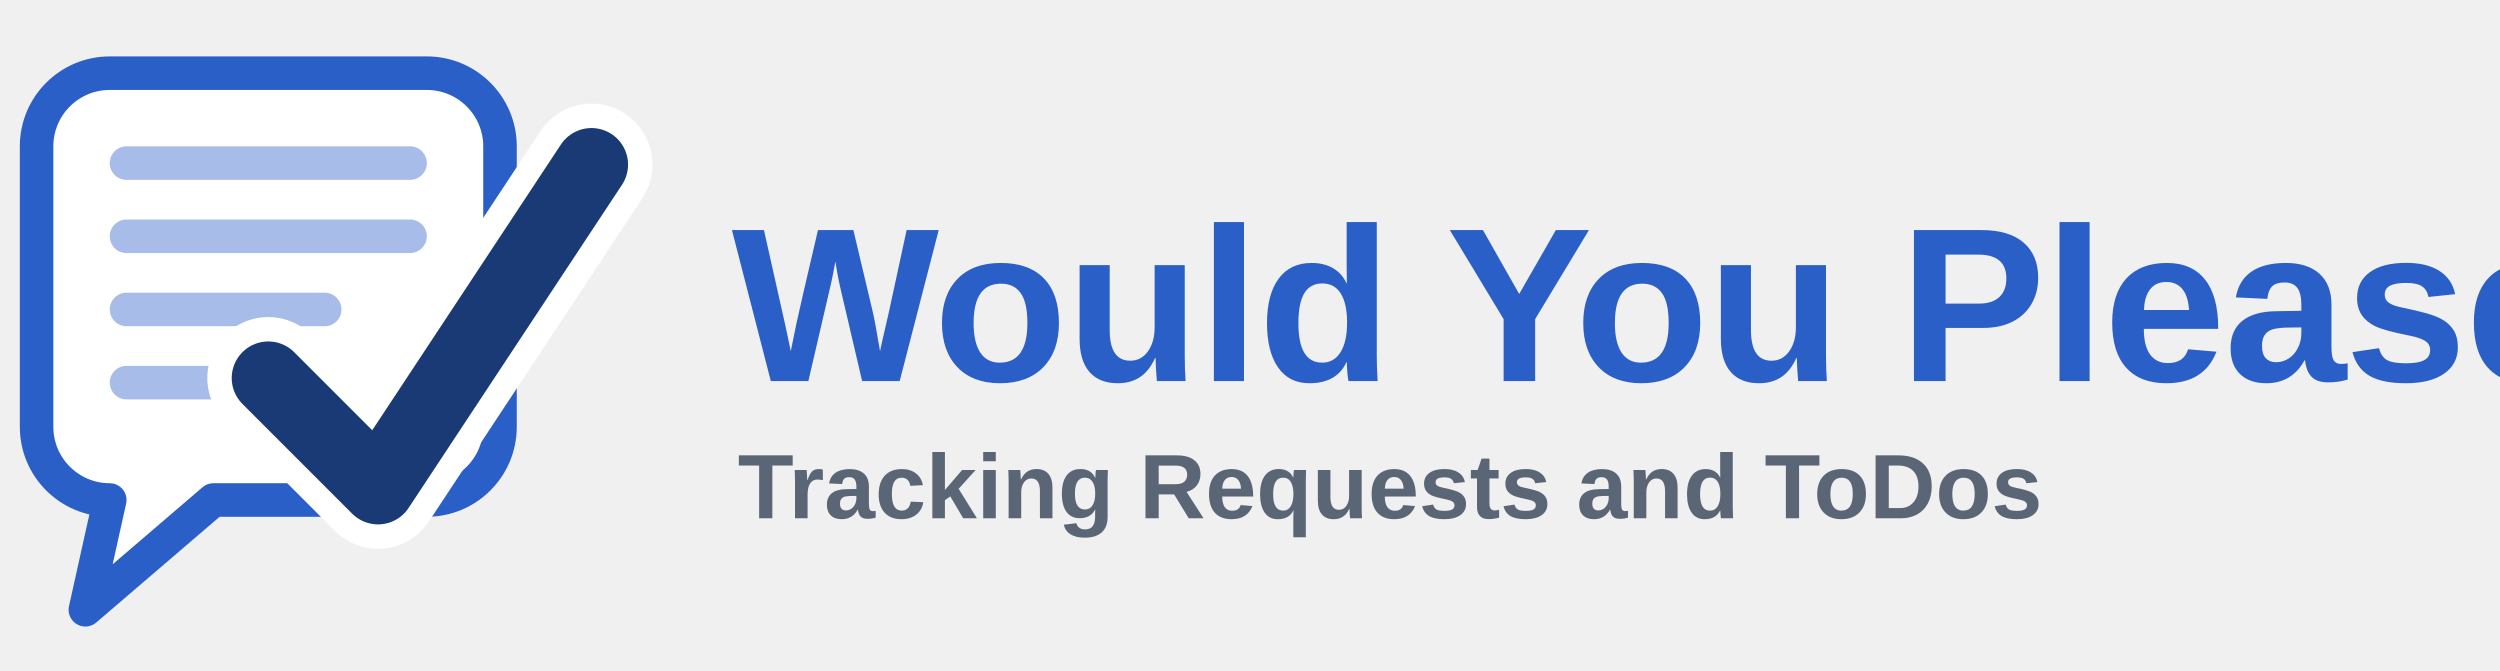
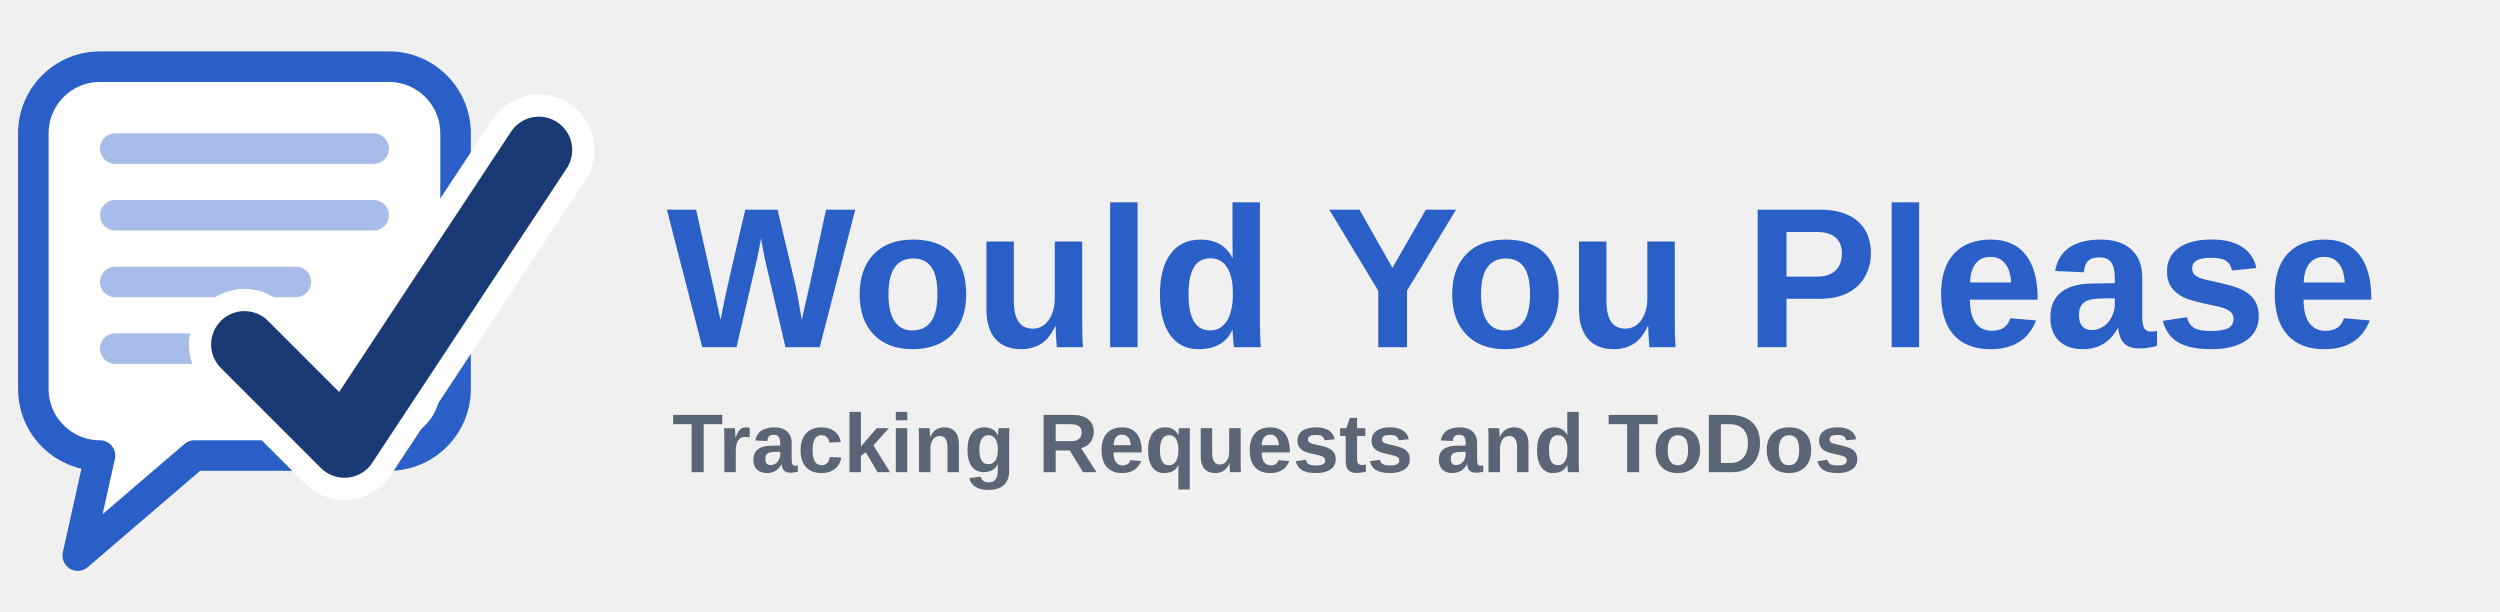
- <svg xmlns="http://www.w3.org/2000/svg" viewBox="0 0 820 220" width="820" height="220">
+ <svg xmlns="http://www.w3.org/2000/svg" viewBox="0 0 900 220" width="900" height="220">
  <g transform="translate(-16,2)">
    <path d="M 52,22 H 156 A 24 24 0 0 1 180,46 V 138 A 24 24 0 0 1 156,162 H 86 L 44,198 L 52,162 A 24 24 0 0 1 28,138 V 46 A 24 24 0 0 1 52,22 Z" fill="#FFFFFF" stroke="#2A5FC8" stroke-width="11" stroke-linejoin="round" />
    <rect x="52" y="46" width="104" height="11" rx="5.5" fill="#A7BCE8" />
    <rect x="52" y="70" width="104" height="11" rx="5.5" fill="#A7BCE8" />
    <rect x="52" y="94" width="76" height="11" rx="5.5" fill="#A7BCE8" />
    <rect x="52" y="118" width="58" height="11" rx="5.5" fill="#A7BCE8" />
    <polyline points="104,122 140,158 210,52" fill="none" stroke="#FFFFFF" stroke-width="40" stroke-linecap="round" stroke-linejoin="round" />
    <polyline points="104,122 140,158 210,52" fill="none" stroke="#1A3A75" stroke-width="24" stroke-linecap="round" stroke-linejoin="round" />
  </g>
-   <text x="240" y="125" font-family="Arial, Helvetica, sans-serif" font-size="72" font-weight="800" fill="#2A5FC8" letter-spacing="-0.5">Would You Please</text>
+   <text x="240" y="125" font-family="Arial, Helvetica, sans-serif" font-size="72" font-weight="700" fill="#2A5FC8" letter-spacing="0">Would You Please</text>
  <text x="242" y="170" font-family="Arial, Helvetica, sans-serif" font-size="30" font-weight="600" fill="#5A6675">Tracking Requests and ToDos</text>
</svg>
